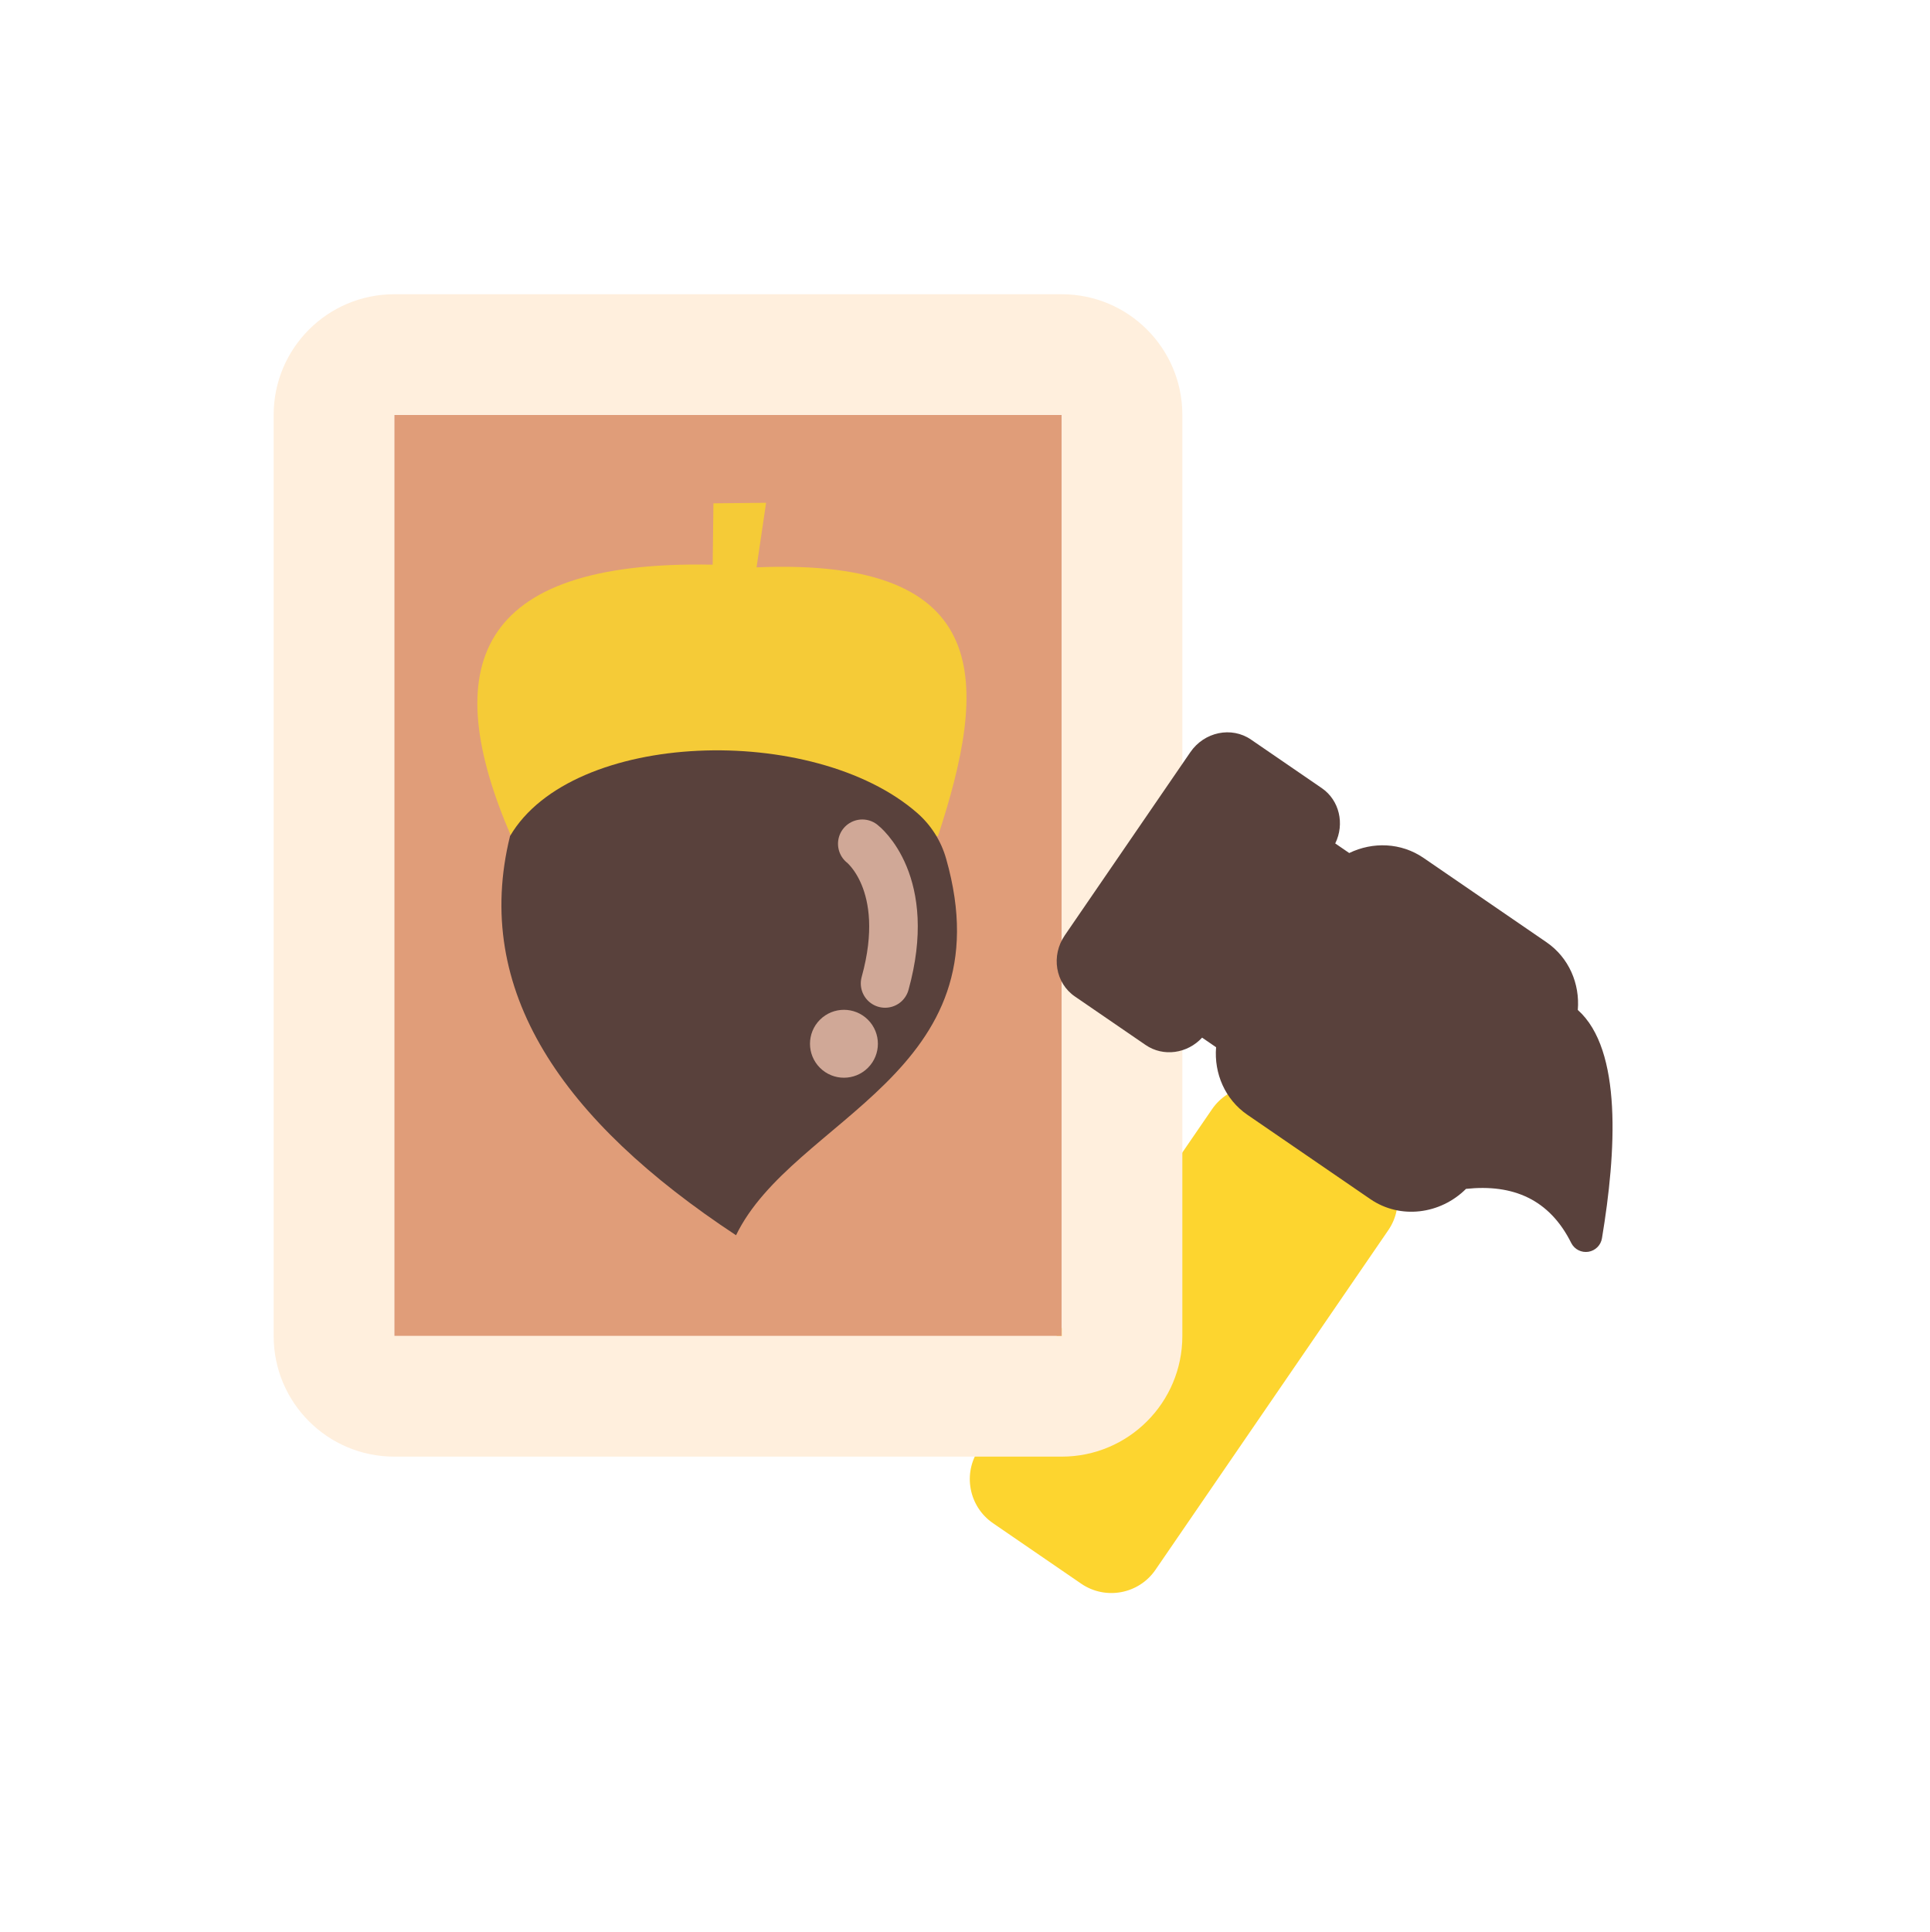
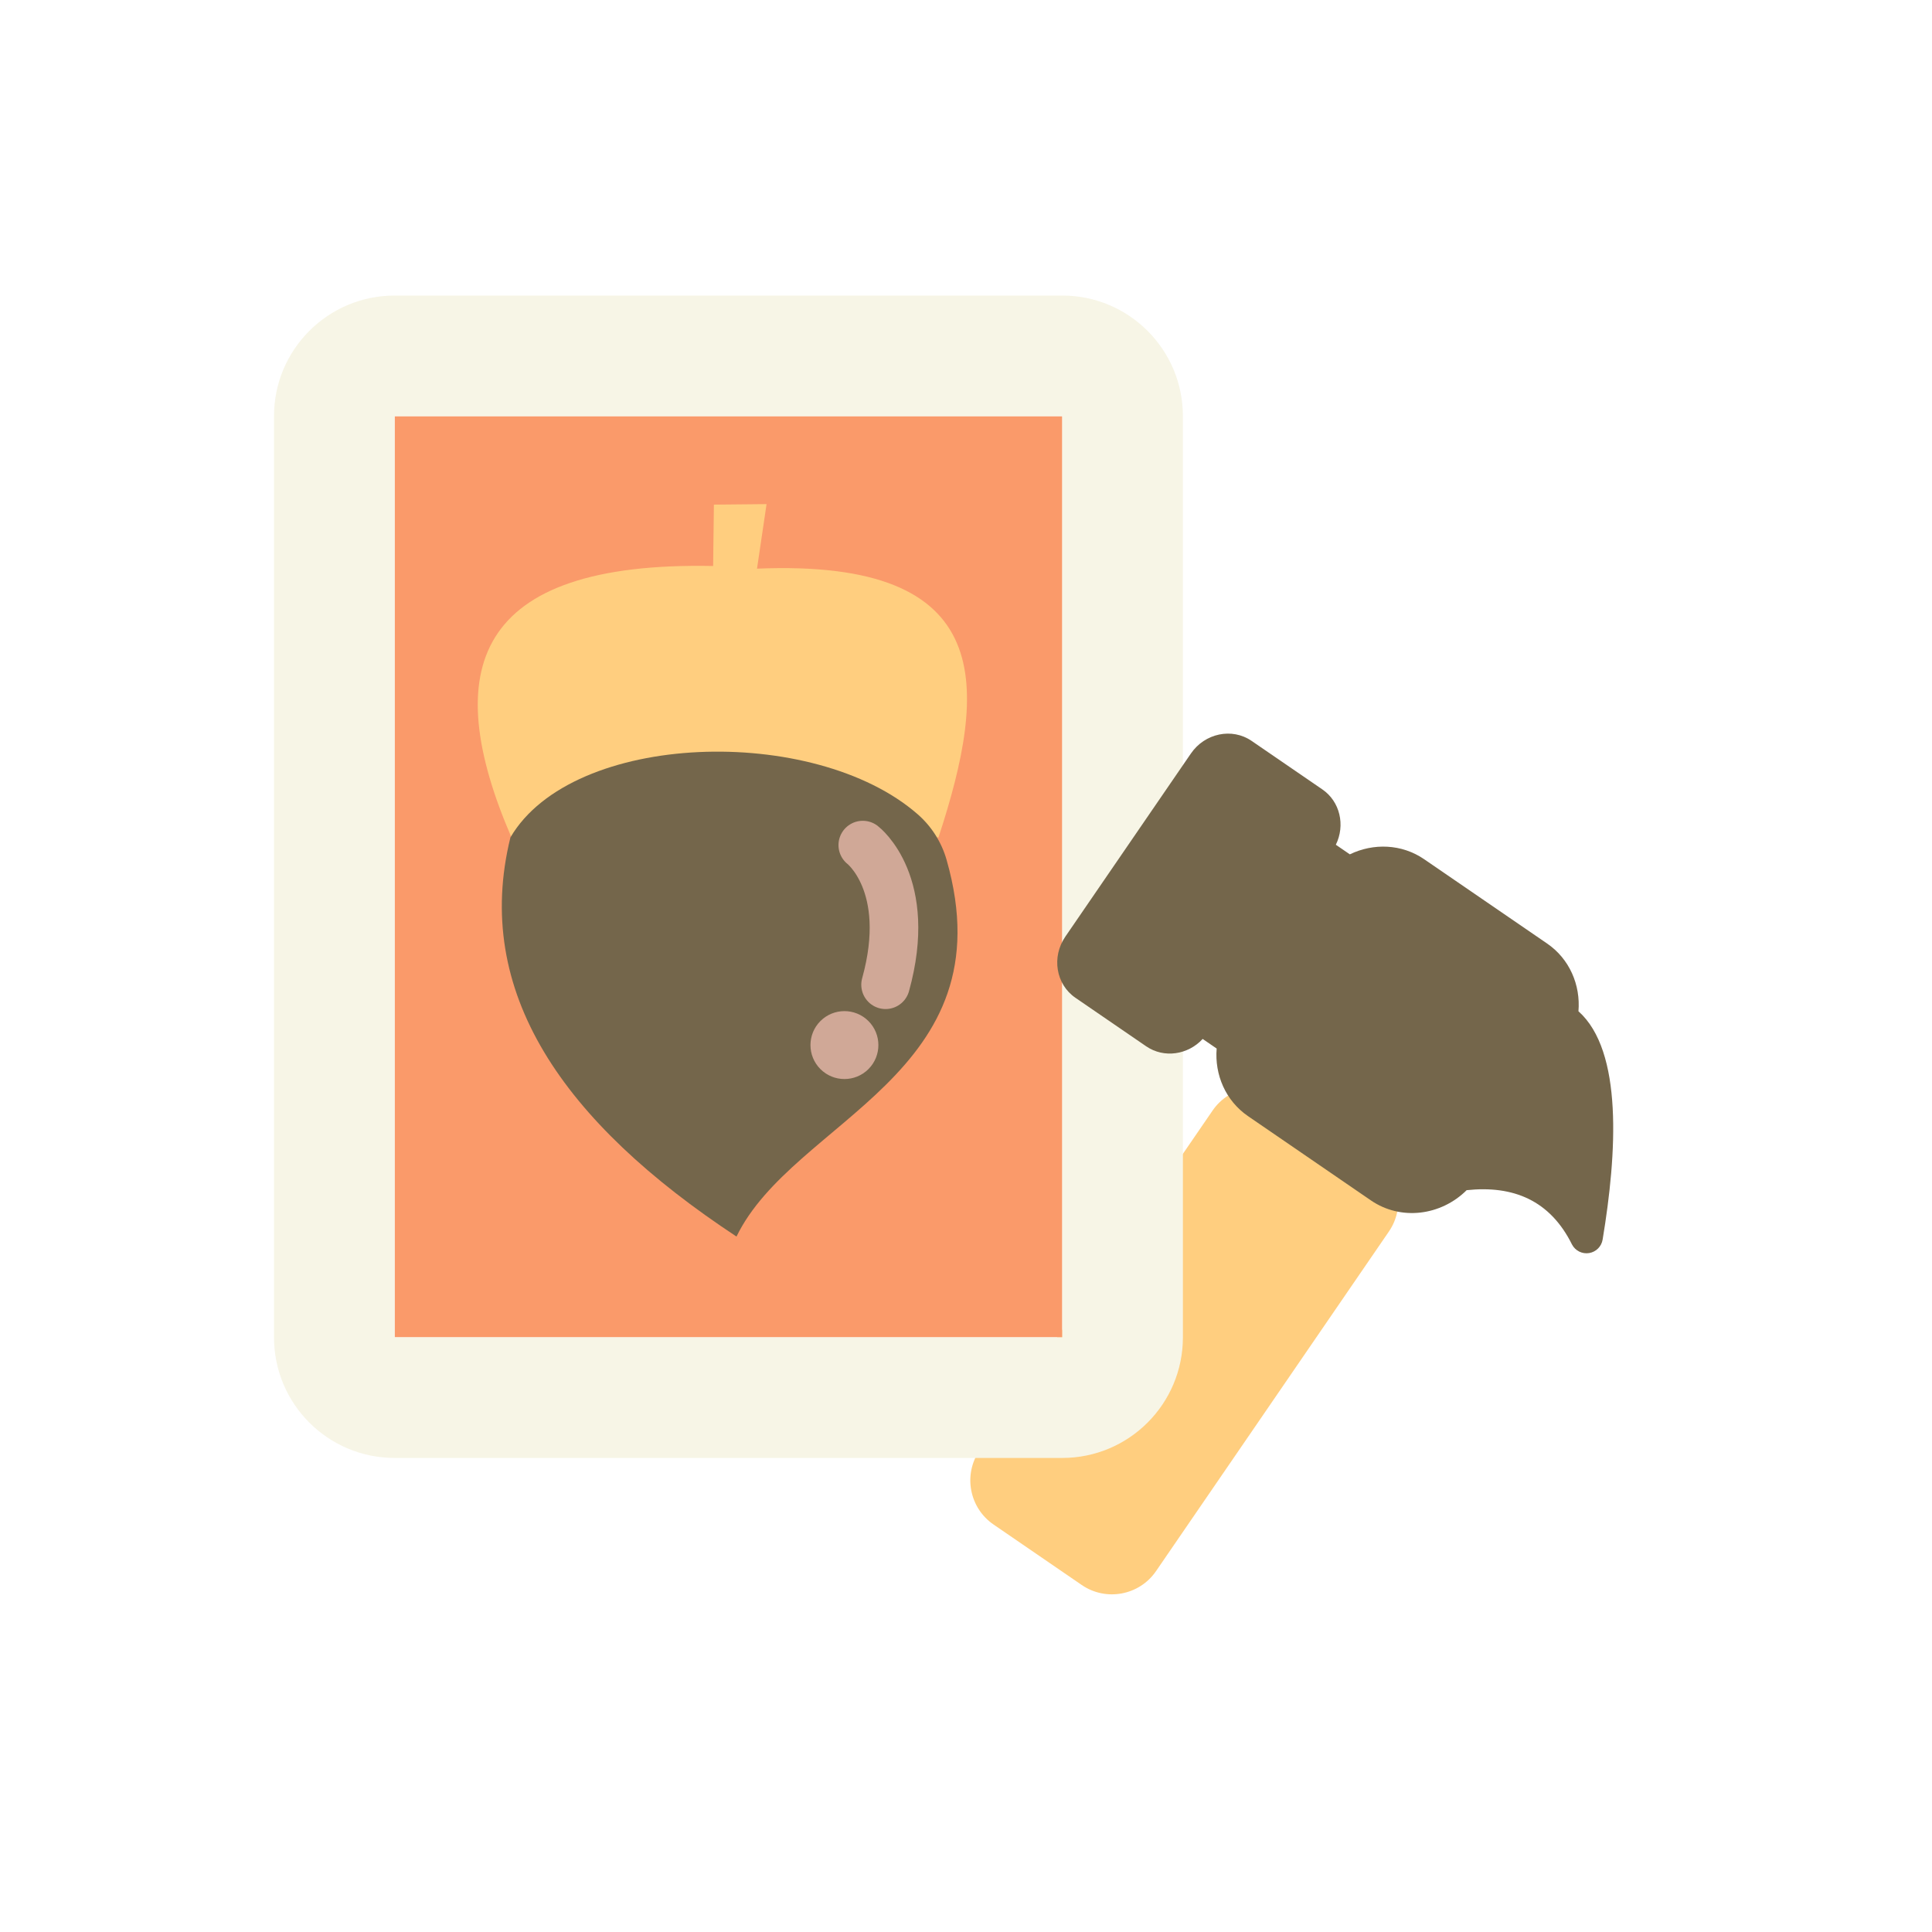
- <svg xmlns="http://www.w3.org/2000/svg" width="100%" height="100%" viewBox="0 0 1000 1001" version="1.1" xml:space="preserve" style="fill-rule:evenodd;clip-rule:evenodd;stroke-linecap:round;stroke-linejoin:round;stroke-miterlimit:1.5;">
-   <rect id="weaving" x="0" y="0.163" width="1000" height="1000" style="fill:none;" />
+ <svg xmlns="http://www.w3.org/2000/svg" width="100%" height="100%" viewBox="0 0 1001 1001" version="1.1" xml:space="preserve" style="fill-rule:evenodd;clip-rule:evenodd;stroke-linecap:round;stroke-linejoin:round;stroke-miterlimit:1.5;">
+   <rect id="weaving" x="0.149" y="0.841" width="1000" height="1000" style="fill:none;" />
+   <path d="M719.623,638.048l-120.666,175.975c-8.645,12.606 -25.898,15.823 -38.505,7.179l-45.683,-31.325c-12.607,-8.645 -15.823,-25.898 -7.179,-38.505l120.667,-175.975c8.644,-12.606 25.897,-15.823 38.504,-7.179l45.683,31.325c12.607,8.645 15.824,25.898 7.179,38.505Z" style="fill:#ffce7f;" />
+   <rect x="204.467" y="215.629" width="345.917" height="477.255" style="fill:#fa9a6a;" />
+   <path d="M612.883,215.629l0,477.255c0,34.517 -27.982,62.5 -62.5,62.5l-345.916,-0c-34.518,-0 -62.5,-27.983 -62.5,-62.5l-0,-477.255c-0,-34.518 27.982,-62.5 62.5,-62.5l345.916,-0c34.518,-0 62.5,27.982 62.5,62.5Zm-62.5,-0l-345.916,-0l-0,477.255l345.916,-0l0,-477.255Z" style="fill:#f7f5e6;" />
+   <path d="M623.124,538.296c-7.63,8.277 -20.081,10.109 -29.264,3.813l-36.664,-25.141c-10.118,-6.938 -12.461,-21.134 -5.229,-31.681l65.063,-94.884c7.232,-10.547 21.318,-13.478 31.436,-6.54l36.664,25.141c9.183,6.297 11.961,18.572 6.989,28.672l7.248,4.97c12.225,-5.913 26.882,-5.446 38.519,2.533l63.699,43.679c11.659,7.994 17.376,21.536 16.238,35.095c23.149,20.626 19.955,73.561 12.526,118.283c-0.585,3.592 -3.399,6.409 -6.991,6.999c-3.592,0.589 -7.158,-1.181 -8.861,-4.398c-11.36,-22.893 -30.342,-30.758 -54.599,-28.191c-13.335,13.258 -34.124,15.916 -49.583,5.316l-63.699,-43.679c-11.637,-7.979 -17.354,-21.483 -16.244,-35.017l-7.248,-4.97Z" style="fill:#74664b;" />
+   <path d="M369.882,261.455l27.286,-0.265l-4.947,33.442c125.358,-5.258 119.432,61.638 94.029,139.24l-221.254,-0c-37.527,-86.81 -19.751,-143.098 104.489,-140.627l0.397,-31.79Z" style="fill:#ffce7f;" />
+   <path d="M264.462,433.872c32.223,-55.061 157.339,-58.81 210.969,-12.02c7.205,6.28 12.429,14.52 15.033,23.717c31.722,111.309 -79.433,134.349 -108.873,195.113c-90.016,-59.334 -136.842,-126.804 -117.129,-206.81Z" style="fill:#74664b;" />
  <g>
-     <path d="M719.475,637.369l-120.667,175.975c-8.644,12.607 -25.897,15.824 -38.504,7.179l-45.684,-31.325c-12.606,-8.644 -15.823,-25.897 -7.179,-38.504l120.667,-175.975c8.645,-12.607 25.898,-15.824 38.504,-7.179l45.684,31.325c12.606,8.644 15.823,25.898 7.179,38.504Z" style="fill:#fdd52f;" />
-     <rect x="204.318" y="214.95" width="345.917" height="477.255" style="fill:#e09d79;" />
-     <path d="M612.735,214.95l-0,477.255c-0,34.518 -27.983,62.5 -62.5,62.5l-345.917,0c-34.518,0 -62.5,-27.982 -62.5,-62.5l0,-477.255c0,-34.517 27.982,-62.5 62.5,-62.5l345.917,0c34.517,0 62.5,27.983 62.5,62.5Zm-62.5,0l-345.917,0l0,477.255l345.917,0l-0,-477.255Z" style="fill:#ffefdd;" />
-     <path d="M622.975,537.617c-7.629,8.278 -20.081,10.11 -29.264,3.813l-36.664,-25.141c-10.118,-6.937 -12.461,-21.133 -5.228,-31.68l65.062,-94.885c7.232,-10.547 21.318,-13.477 31.436,-6.539l36.664,25.141c9.183,6.296 11.962,18.571 6.99,28.671l7.248,4.97c12.224,-5.912 26.882,-5.446 38.518,2.533l63.7,43.679c11.659,7.995 17.375,21.536 16.237,35.096c23.15,20.625 19.955,73.561 12.527,118.283c-0.586,3.592 -3.4,6.409 -6.992,6.998c-3.591,0.589 -7.158,-1.181 -8.861,-4.398c-11.36,-22.893 -30.342,-30.757 -54.598,-28.19c-13.335,13.257 -34.125,15.916 -49.583,5.316l-63.7,-43.679c-11.636,-7.979 -17.353,-21.484 -16.244,-35.018l-7.248,-4.97Z" style="fill:#59413c;" />
-     <path d="M369.733,260.777l27.286,-0.265l-4.946,33.441c125.357,-5.257 119.432,61.639 94.028,139.24l-221.254,0c-37.527,-86.809 -19.751,-143.097 104.49,-140.627l0.396,-31.789Z" style="fill:#f5cb37;" />
-     <path d="M264.314,433.193c32.222,-55.061 157.339,-58.809 210.968,-12.019c7.206,6.279 12.429,14.52 15.034,23.716c31.721,111.31 -79.434,134.35 -108.874,195.114c-90.016,-59.334 -136.841,-126.805 -117.128,-206.811Z" style="fill:#59413c;" />
-     <g>
-       <path d="M446.875,437.175c-0,0 26.304,20.111 11.808,72.359" style="fill:none;stroke:#d0a897;stroke-width:25.18px;" />
-       <path d="M449.801,528.343c6.871,6.864 6.877,18.016 0.013,24.887c-6.864,6.872 -18.015,6.878 -24.887,0.014c-6.871,-6.864 -6.878,-18.016 -0.014,-24.887c6.864,-6.872 18.016,-6.878 24.888,-0.014Z" style="fill:#d0a897;" />
-     </g>
+     <path d="M447.023,437.854c0,-0 26.305,20.111 11.809,72.358" style="fill:none;stroke:#d0a897;stroke-width:25.18px;" />
+     <path d="M449.949,529.021c6.872,6.864 6.878,18.016 0.014,24.888c-6.864,6.871 -18.016,6.877 -24.887,0.013c-6.872,-6.864 -6.878,-18.015 -0.014,-24.887c6.864,-6.871 18.016,-6.878 24.887,-0.014Z" style="fill:#d0a897;" />
  </g>
</svg>
